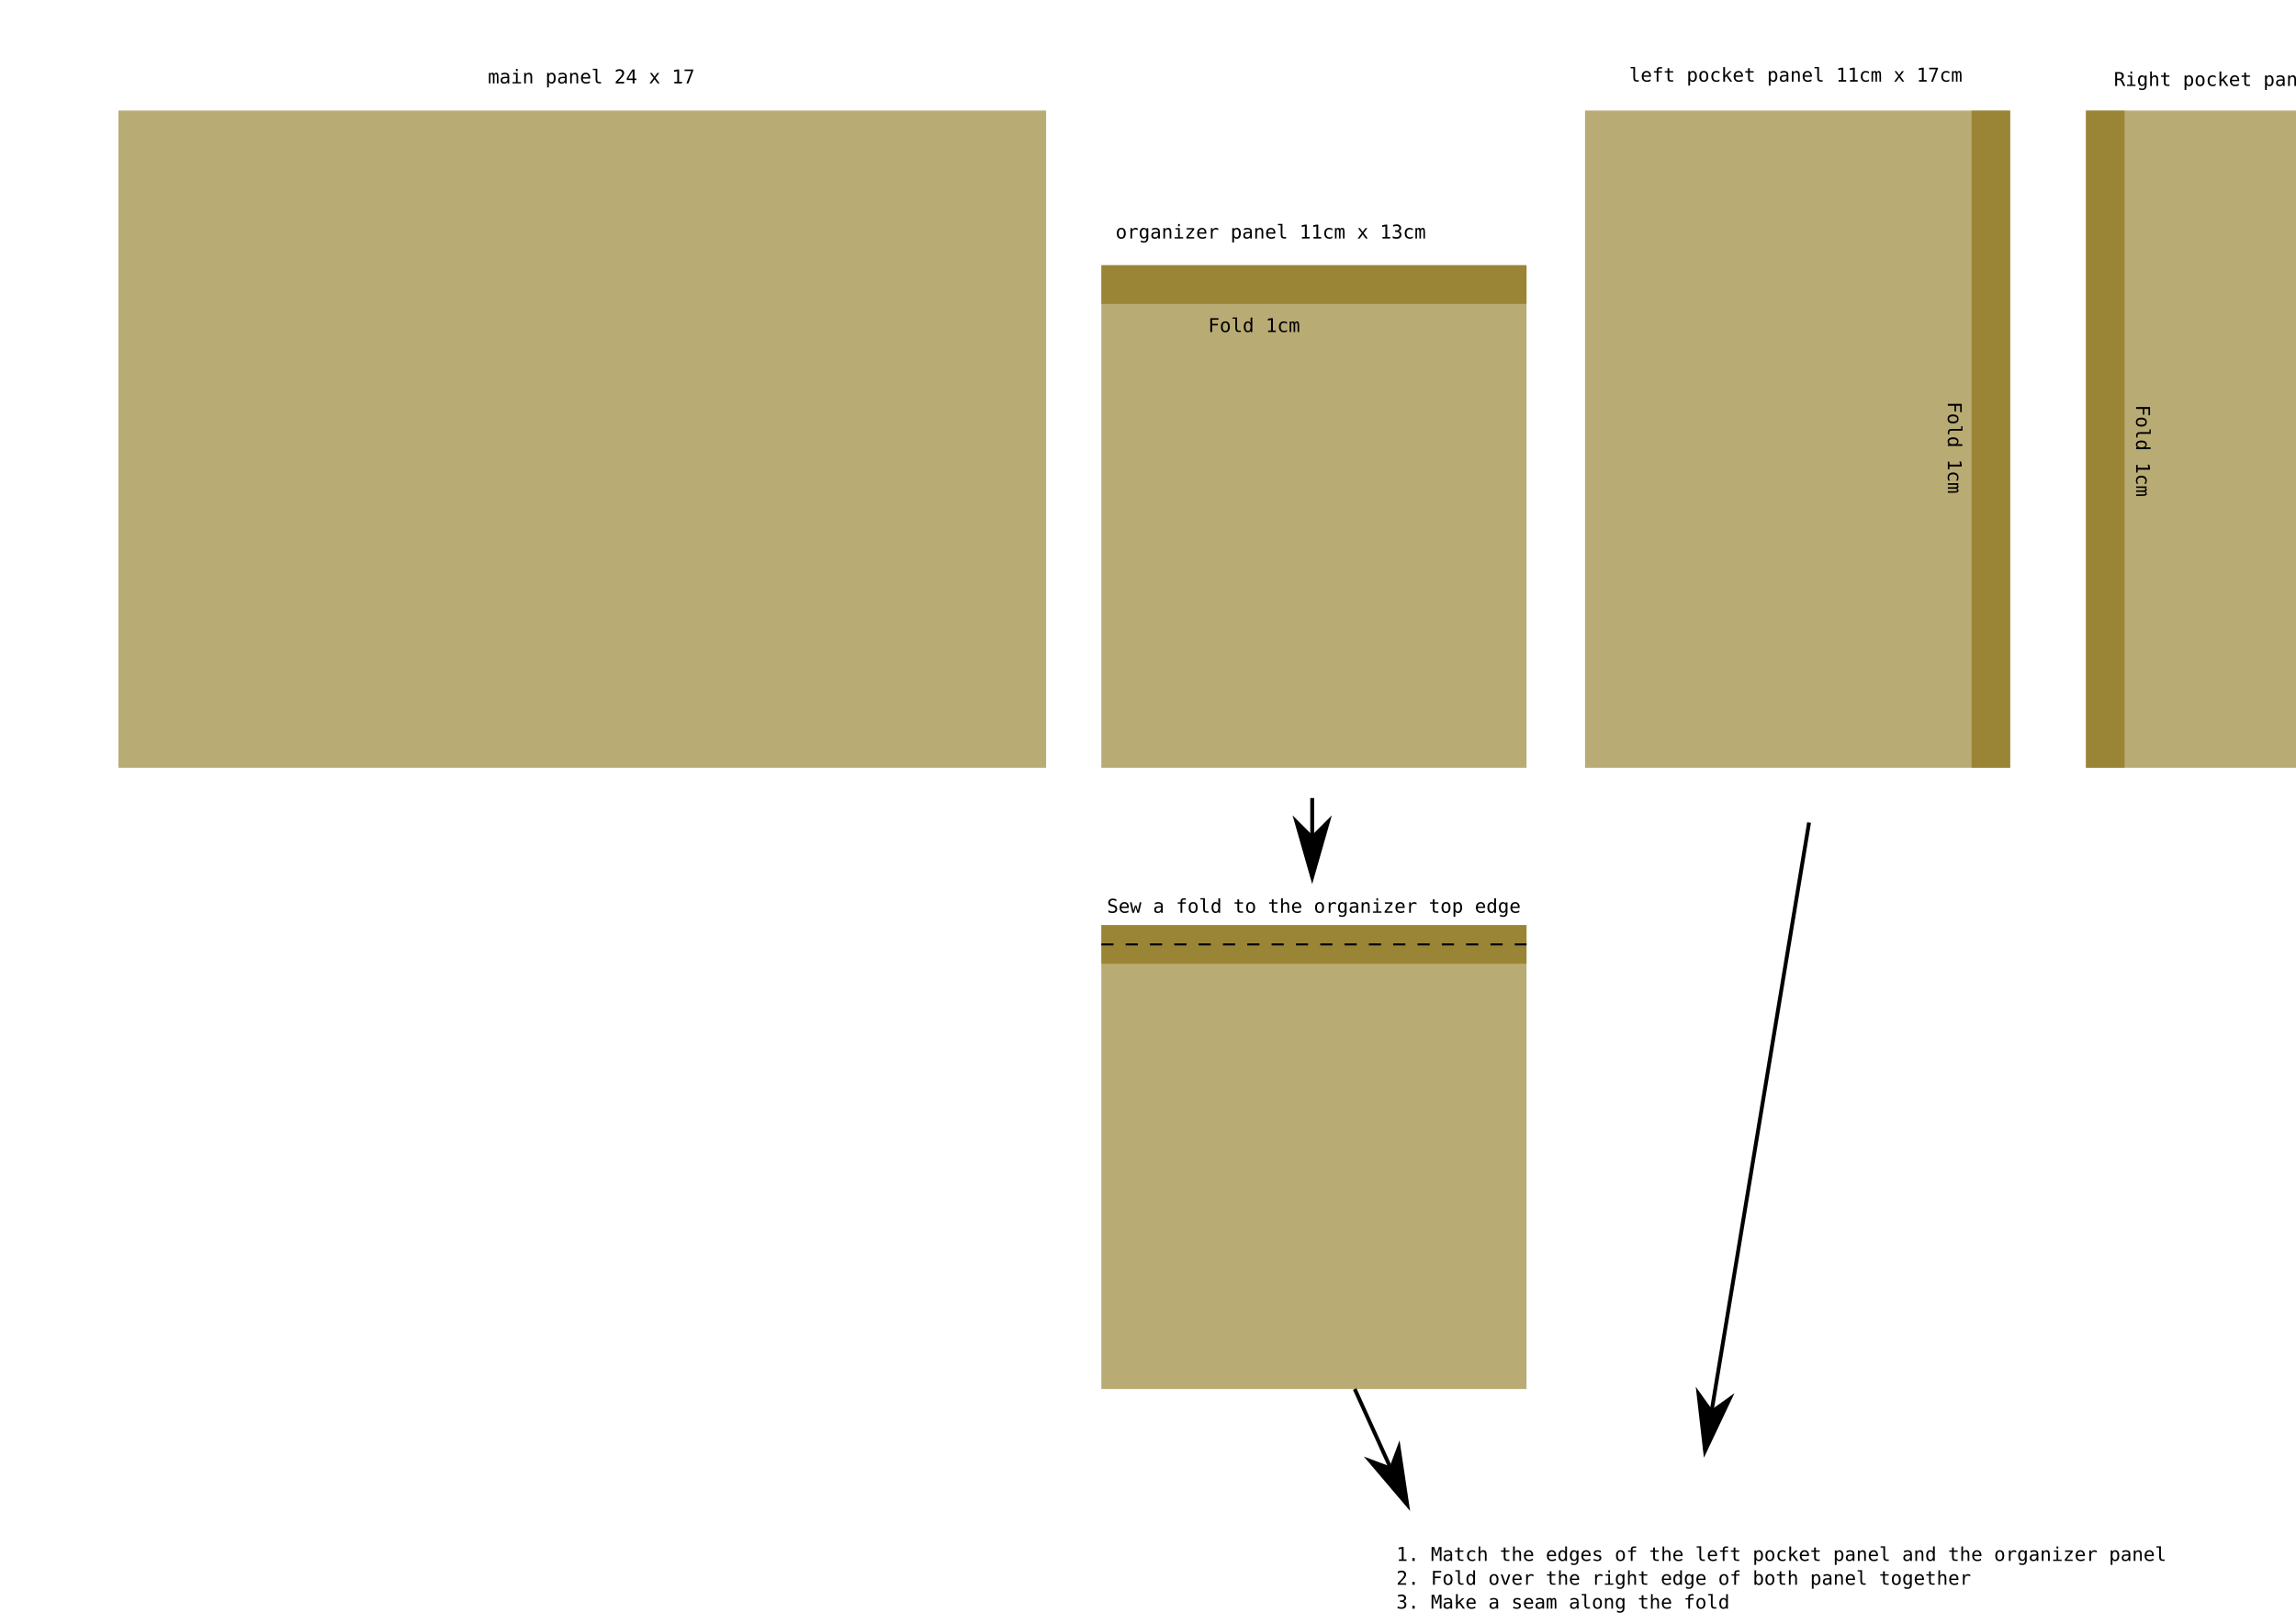
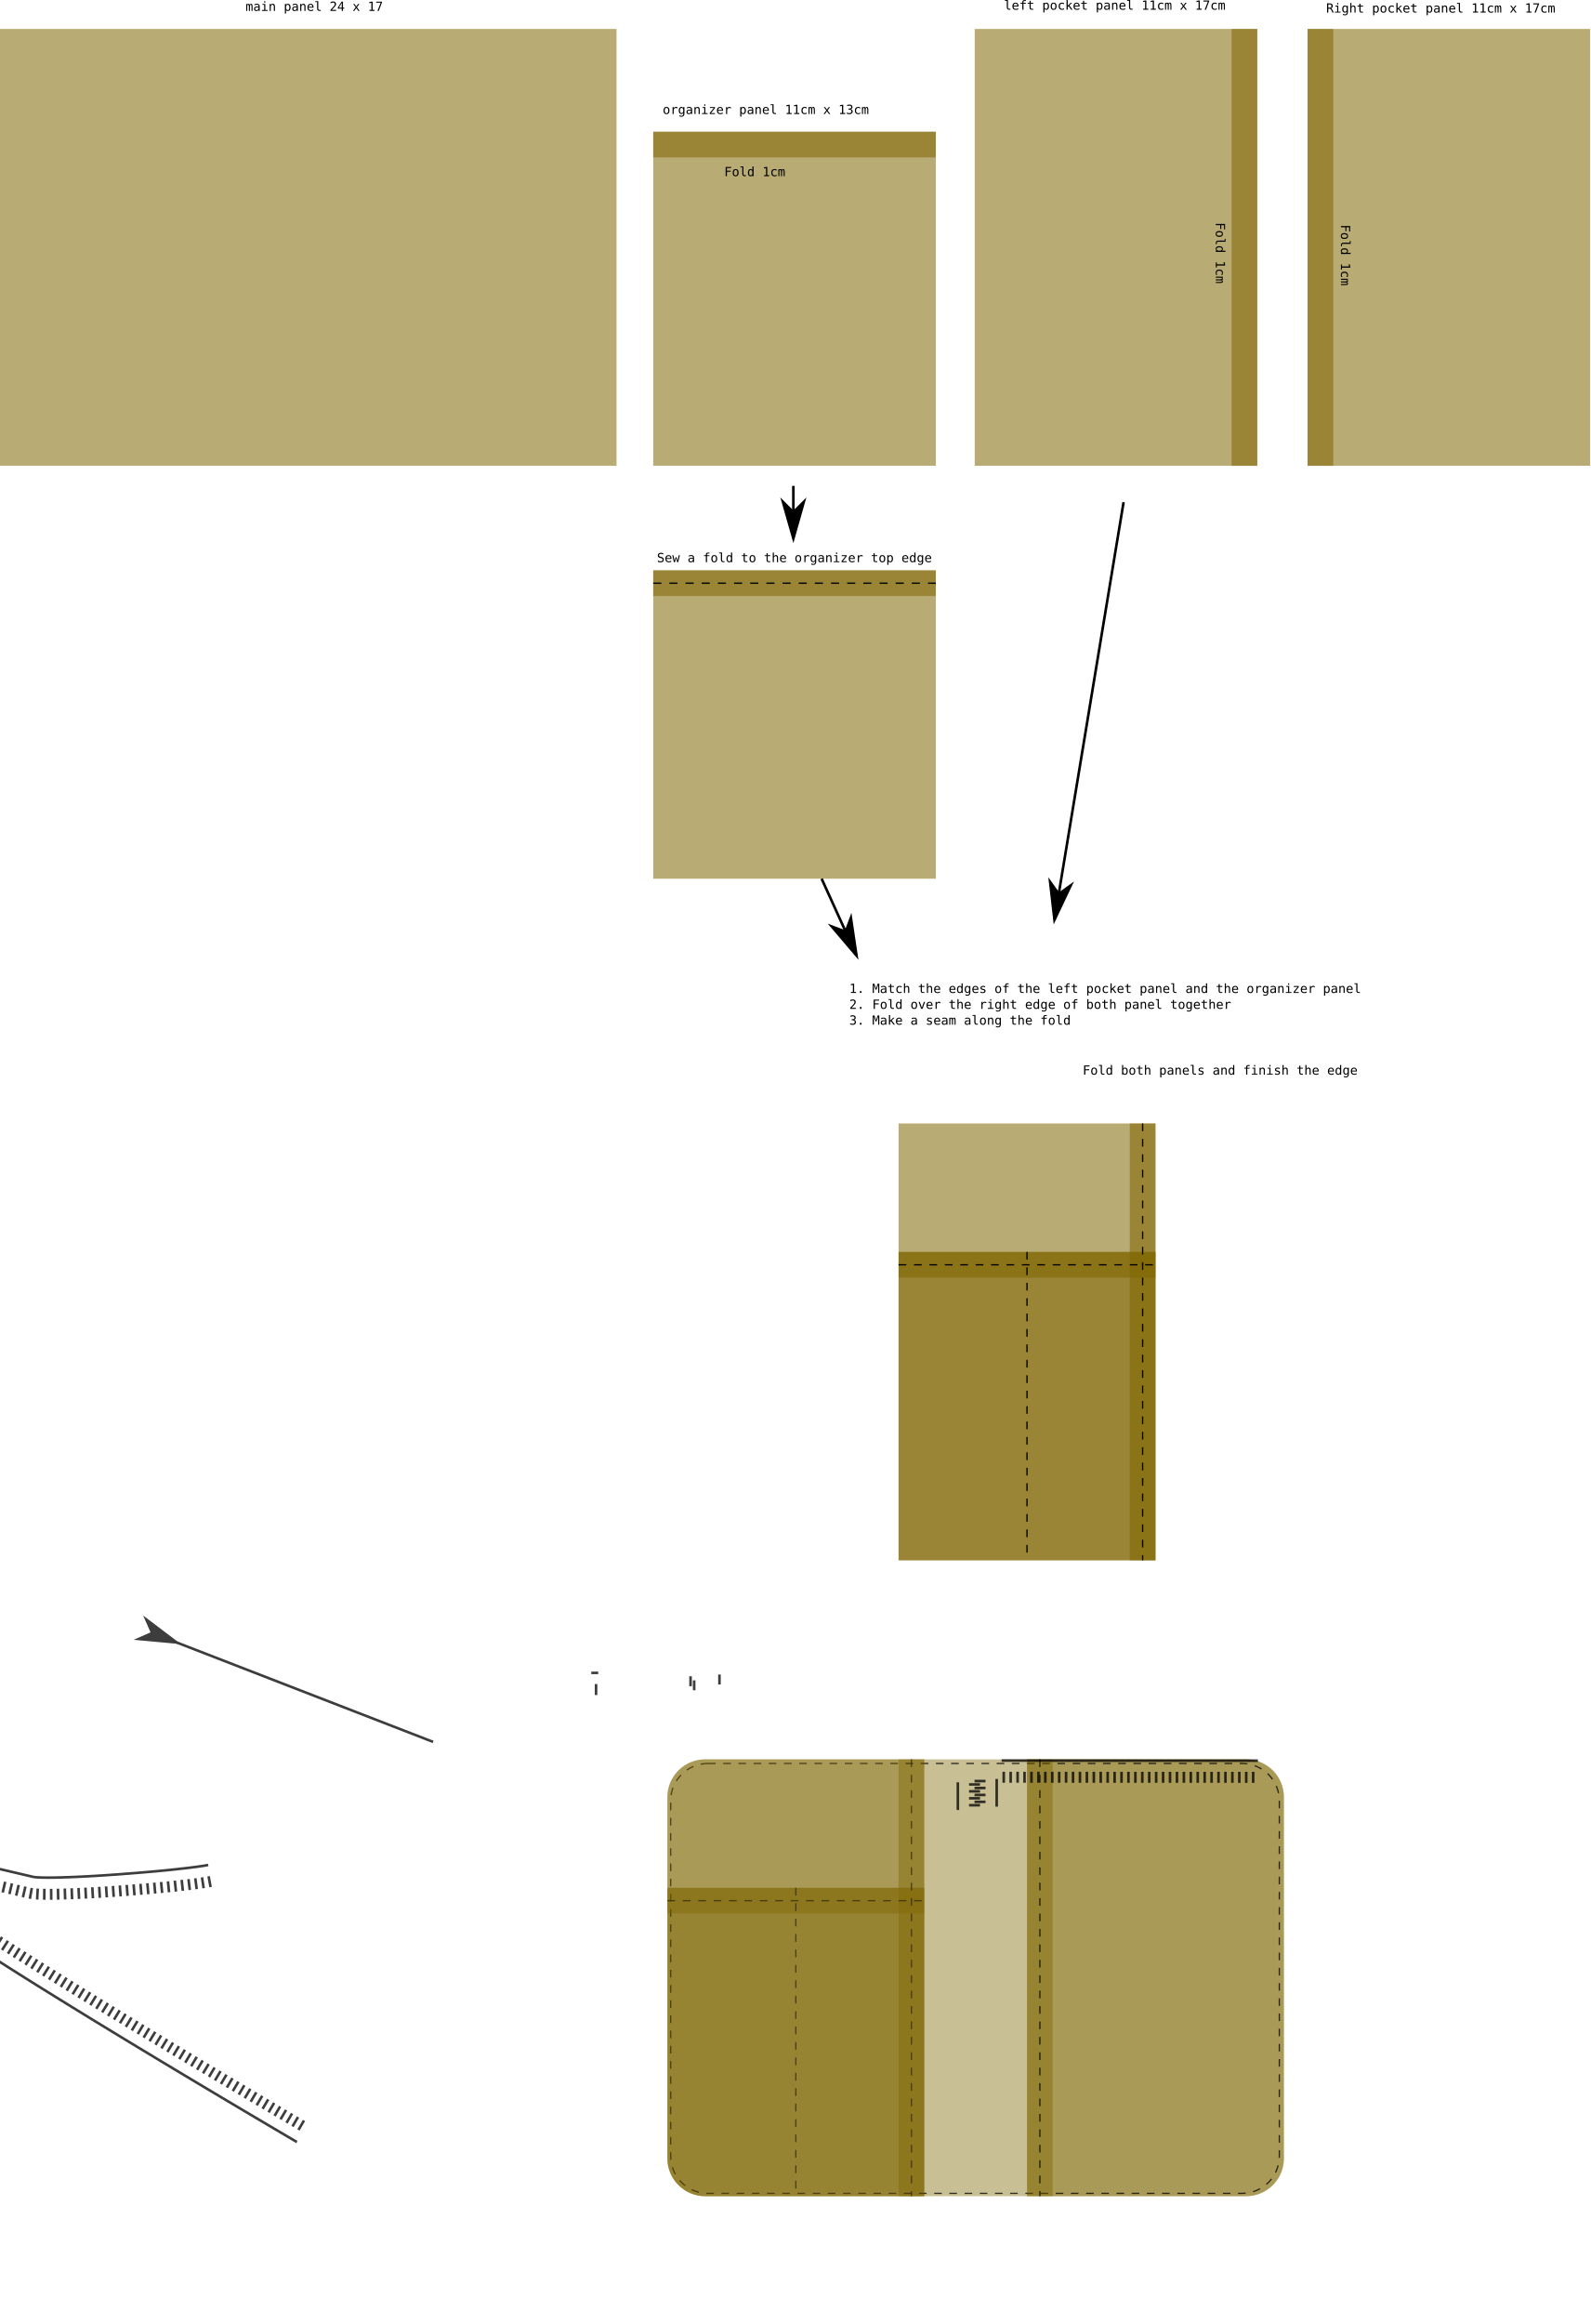
- <svg xmlns="http://www.w3.org/2000/svg" width="594mm" height="420mm" viewBox="0 0 594 420" version="1.1" id="svg5">
+ <svg xmlns="http://www.w3.org/2000/svg" width="619.009mm" height="904.408mm" viewBox="0 0 619.009 904.408" version="1.1" id="svg5">
  <defs id="defs2">
-     <marker style="overflow:visible;" id="marker68234" refX="0.0" refY="0.0" orient="auto">
-       <path transform="scale(0.8) rotate(180) translate(12.5,0)" style="fill-rule:evenodd;fill:context-stroke;stroke:context-stroke;stroke-width:1.0pt;" d="M 0.0,0.0 L 5.0,-5.0 L -12.5,0.0 L 5.0,5.0 L 0.0,0.0 z " id="path68232" />
+     <marker style="overflow:visible" id="Stop" refX="0" refY="0" orient="auto" markerWidth="1" markerHeight="8" viewBox="0 0 1 8" preserveAspectRatio="xMidYMid">
+       <path style="fill:none;stroke:context-stroke;stroke-width:1" d="M 0,4 V -4" id="path171" />
    </marker>
-     <marker style="overflow:visible" id="Tail" refX="0.0" refY="0.0" orient="auto">
+     <marker style="overflow:visible" id="marker68234" refX="0" refY="0" orient="auto">
+       <path transform="matrix(-0.8,0,0,-0.8,-10,0)" style="fill:context-stroke;fill-rule:evenodd;stroke:context-stroke;stroke-width:1pt" d="M 0,0 5,-5 -12.5,0 5,5 Z" id="path68232" />
+     </marker>
+     <marker style="overflow:visible" id="Tail" refX="0" refY="0" orient="auto">
      <g transform="scale(-1.2)" id="g67881">
-         <path style="fill:none;fill-rule:evenodd;stroke:context-stroke;stroke-width:0.8;stroke-linecap:round" d="M -3.805,-3.959 L 0.544,0" id="path67869" />
-         <path style="fill:none;fill-rule:evenodd;stroke:context-stroke;stroke-width:0.8;stroke-linecap:round" d="M -1.287,-3.959 L 3.062,0" id="path67871" />
-         <path style="fill:none;fill-rule:evenodd;stroke:context-stroke;stroke-width:0.8;stroke-linecap:round" d="M 1.305,-3.959 L 5.654,0" id="path67873" />
-         <path style="fill:none;fill-rule:evenodd;stroke:context-stroke;stroke-width:0.8;stroke-linecap:round" d="M -3.805,4.178 L 0.544,0.22" id="path67875" />
-         <path style="fill:none;fill-rule:evenodd;stroke:context-stroke;stroke-width:0.8;stroke-linecap:round" d="M -1.287,4.178 L 3.062,0.22" id="path67877" />
-         <path style="fill:none;fill-rule:evenodd;stroke:context-stroke;stroke-width:0.8;stroke-linecap:round" d="M 1.305,4.178 L 5.654,0.22" id="path67879" />
+         <path style="fill:none;fill-rule:evenodd;stroke:context-stroke;stroke-width:0.8;stroke-linecap:round" d="M -3.805,-3.959 0.544,0" id="path67869" />
+         <path style="fill:none;fill-rule:evenodd;stroke:context-stroke;stroke-width:0.8;stroke-linecap:round" d="M -1.287,-3.959 3.062,0" id="path67871" />
+         <path style="fill:none;fill-rule:evenodd;stroke:context-stroke;stroke-width:0.8;stroke-linecap:round" d="M 1.305,-3.959 5.654,0" id="path67873" />
+         <path style="fill:none;fill-rule:evenodd;stroke:context-stroke;stroke-width:0.8;stroke-linecap:round" d="M -3.805,4.178 0.544,0.22" id="path67875" />
+         <path style="fill:none;fill-rule:evenodd;stroke:context-stroke;stroke-width:0.8;stroke-linecap:round" d="M -1.287,4.178 3.062,0.22" id="path67877" />
+         <path style="fill:none;fill-rule:evenodd;stroke:context-stroke;stroke-width:0.8;stroke-linecap:round" d="M 1.305,4.178 5.654,0.22" id="path67879" />
      </g>
    </marker>
-     <marker style="overflow:visible;" id="Arrow1Lend" refX="0.0" refY="0.0" orient="auto">
-       <path transform="scale(0.8) rotate(180) translate(12.5,0)" style="fill-rule:evenodd;fill:context-stroke;stroke:context-stroke;stroke-width:1.0pt;" d="M 0.0,0.0 L 5.0,-5.0 L -12.5,0.0 L 5.0,5.0 L 0.0,0.0 z " id="path67836" />
+     <marker style="overflow:visible" id="Arrow1Lend" refX="0" refY="0" orient="auto" viewBox="0 0 17.774 10.156" markerWidth="17.774" markerHeight="10.156" preserveAspectRatio="xMidYMid">
+       <path transform="matrix(-0.8,0,0,-0.8,-10,0)" style="fill:context-stroke;fill-rule:evenodd;stroke:context-stroke;stroke-width:1pt" d="M 0,0 5,-5 -12.5,0 5,5 Z" id="path67836" />
    </marker>
-     <rect x="1569.808" y="948.733" width="494.164" height="690.374" id="rect67511" />
+     <rect x="1569.808" y="948.733" width="494.164" height="690.375" id="rect67511" />
  </defs>
-   <g id="layer1">
+   <g id="layer1" transform="translate(-30.64033,-17.33185)">
    <rect style="vector-effect:non-scaling-stroke;fill:#806600;fill-opacity:0.544;stroke:#000000;stroke-width:0.012;-inkscape-stroke:hairline" id="rect846" width="240" height="170" x="30.64" y="28.598" />
    <text xml:space="preserve" style="font-size:4.939px;line-height:1.25;font-family:monospace;-inkscape-font-specification:monospace;letter-spacing:0px;stroke-width:0.265" x="126.222" y="21.566" id="text2044">
      <tspan id="tspan2042" style="font-size:4.939px;stroke-width:0.265" x="126.222" y="21.566">main panel 24 x 17</tspan>
    </text>
    <rect style="vector-effect:non-scaling-stroke;fill:#806600;fill-opacity:0.544;stroke:#000000;stroke-width:0.008;-inkscape-stroke:hairline" id="rect10664" width="110" height="170" x="410.07" y="28.598" />
    <rect style="vector-effect:non-scaling-stroke;fill:#806600;fill-opacity:0.544;stroke:#000000;stroke-width:0.008;-inkscape-stroke:hairline" id="rect10666" width="110" height="170" x="539.649" y="28.598" />
    <text xml:space="preserve" style="font-size:4.939px;line-height:1.25;font-family:monospace;-inkscape-font-specification:monospace;letter-spacing:0px;stroke-width:0.265" x="421.463" y="21.111" id="text13200">
      <tspan id="tspan13198" style="stroke-width:0.265" x="421.463" y="21.111">left pocket panel 11cm x 17cm</tspan>
    </text>
    <text xml:space="preserve" style="font-size:4.939px;line-height:1.25;font-family:monospace;-inkscape-font-specification:monospace;letter-spacing:0px;stroke-width:0.265" x="546.884" y="22.237" id="text22246">
      <tspan id="tspan22244" style="stroke-width:0.265" x="546.884" y="22.237">Right pocket panel 11cm x 17cm</tspan>
    </text>
    <rect style="vector-effect:non-scaling-stroke;fill:#806600;fill-opacity:0.544;stroke:#000000;stroke-width:0.007;-inkscape-stroke:hairline" id="rect25078" width="110" height="130" x="284.928" y="68.598" />
    <rect style="vector-effect:non-scaling-stroke;fill:#806600;fill-opacity:0.544;stroke:#000000;stroke-width:0.003;-inkscape-stroke:hairline" id="rect25080" width="10" height="170" x="510.07" y="28.598" />
    <rect style="vector-effect:non-scaling-stroke;fill:#806600;fill-opacity:0.544;stroke:#000000;stroke-width:0.003;-inkscape-stroke:hairline" id="rect25082" width="10" height="170" x="539.649" y="28.598" />
    <text xml:space="preserve" style="font-size:4.939px;line-height:1.25;font-family:monospace;-inkscape-font-specification:monospace;letter-spacing:0px;stroke-width:0.265" x="104.729" y="-552.641" id="text25900" transform="rotate(90)">
      <tspan id="tspan25898" style="stroke-width:0.265" x="104.729" y="-552.641">Fold 1cm</tspan>
    </text>
    <text xml:space="preserve" style="font-size:4.939px;line-height:1.25;font-family:monospace;-inkscape-font-specification:monospace;letter-spacing:0px;stroke-width:0.265" x="103.912" y="-503.93" id="text26038" transform="rotate(90)">
      <tspan id="tspan26036" style="stroke-width:0.265" x="103.912" y="-503.93">Fold 1cm</tspan>
      <tspan style="stroke-width:0.265" x="103.912" y="-497.756" id="tspan31786" />
    </text>
    <rect style="vector-effect:non-scaling-stroke;fill:#806600;fill-opacity:0.544;stroke:#000000;stroke-width:0.002;-inkscape-stroke:hairline" id="rect26040" width="110" height="10" x="284.928" y="68.598" />
    <text xml:space="preserve" style="font-size:4.939px;line-height:1.25;font-family:monospace;-inkscape-font-specification:monospace;letter-spacing:0px;stroke-width:0.265" x="312.555" y="85.891" id="text28178">
      <tspan id="tspan28176" style="stroke-width:0.265" x="312.555" y="85.891">Fold 1cm</tspan>
    </text>
    <rect style="vector-effect:non-scaling-stroke;fill:#806600;fill-opacity:0.544;stroke:#000000;stroke-width:0.003;-inkscape-stroke:hairline" id="rect44542" width="10" height="170" x="470.436" y="454.537" />
    <rect style="vector-effect:non-scaling-stroke;fill:#806600;fill-opacity:0.544;stroke:#000000;stroke-width:0.008;-inkscape-stroke:hairline" id="rect44524" width="100" height="170" x="380.436" y="454.537" />
    <rect style="vector-effect:non-scaling-stroke;fill:#806600;fill-opacity:0.544;stroke:#000000;stroke-width:0.002;-inkscape-stroke:hairline" id="rect44624" width="110" height="10" x="284.928" y="239.288" />
    <rect style="vector-effect:non-scaling-stroke;fill:#806600;fill-opacity:0.544;stroke:#000000;stroke-width:0.007;-inkscape-stroke:hairline" id="rect44526" width="110" height="120" x="284.928" y="239.288" />
    <text xml:space="preserve" style="font-size:4.939px;line-height:1.25;font-family:monospace;-inkscape-font-specification:monospace;letter-spacing:0px;stroke-width:0.265" x="288.604" y="61.7" id="text51192">
      <tspan id="tspan51190" style="stroke-width:0.265" x="288.604" y="61.7">organizer panel 11cm x 13cm</tspan>
    </text>
    <path style="fill:none;stroke:#000000;stroke-width:0.524;stroke-linecap:butt;stroke-linejoin:miter;stroke-miterlimit:4;stroke-dasharray:3.146, 3.146;stroke-dashoffset:0;stroke-opacity:1" d="M 284.928,244.288 H 394.928" id="path55237" />
    <text xml:space="preserve" style="font-size:4.939px;line-height:1.25;font-family:monospace;-inkscape-font-specification:monospace;letter-spacing:0px;stroke-width:0.265" x="286.384" y="236.11" id="text57521">
      <tspan id="tspan57519" style="stroke-width:0.265" x="286.384" y="236.11">Sew a fold to the organizer top edge</tspan>
    </text>
    <rect style="vector-effect:non-scaling-stroke;fill:#806600;fill-opacity:0.544;stroke:#000000;stroke-width:0.002;-inkscape-stroke:hairline" id="rect67595" width="100" height="10" x="380.436" y="504.537" />
    <rect style="vector-effect:non-scaling-stroke;fill:#806600;fill-opacity:0.544;stroke:#000000;stroke-width:0.007;-inkscape-stroke:hairline" id="rect67597" width="100" height="120" x="380.436" y="504.537" />
    <path style="fill:none;stroke:#000000;stroke-width:0.5;stroke-linecap:butt;stroke-linejoin:miter;stroke-miterlimit:4;stroke-dasharray:3, 3;stroke-dashoffset:0;stroke-opacity:1" d="m 380.436,509.537 h 100" id="path67599" />
    <path style="fill:none;stroke:#000000;stroke-width:0.5;stroke-linecap:butt;stroke-linejoin:miter;stroke-miterlimit:4;stroke-dasharray:3, 3;stroke-dashoffset:0;stroke-opacity:1" d="M 475.436,454.537 V 624.537" id="path67634" />
-     <path style="fill:#000000;stroke:#000000;stroke-width:1;stroke-linecap:butt;stroke-linejoin:miter;stroke-opacity:1;stroke-miterlimit:4;stroke-dasharray:none;marker-end:url(#Arrow1Lend)" d="m 339.479,206.424 v 20.313" id="path67831" />
+     <path style="fill:#000000;stroke:#000000;stroke-width:1;stroke-linecap:butt;stroke-linejoin:miter;stroke-miterlimit:4;stroke-dasharray:none;stroke-opacity:1;marker-end:url(#Arrow1Lend)" d="m 339.479,206.424 v 20.313" id="path67831" />
    <path style="fill:#000000;stroke:#000000;stroke-width:1;stroke-linecap:butt;stroke-linejoin:miter;stroke-miterlimit:4;stroke-dasharray:none;stroke-opacity:1;marker-end:url(#Arrow1Lend)" d="m 350.475,359.288 13.531,29.788" id="path68404" />
    <path style="fill:#000000;stroke:#000000;stroke-width:1;stroke-linecap:butt;stroke-linejoin:miter;stroke-miterlimit:4;stroke-dasharray:none;stroke-opacity:1;marker-end:url(#Arrow1Lend)" d="m 468.023,212.758 -26.886,162.4" id="path68463" />
    <text xml:space="preserve" style="font-size:4.939px;line-height:1.25;font-family:monospace;-inkscape-font-specification:monospace;letter-spacing:0px;stroke-width:0.265" x="480.509" y="411.5" id="text74026">
      <tspan id="tspan74024" style="stroke-width:0.265" x="480.509" y="411.5" />
    </text>
    <text xml:space="preserve" style="font-size:4.939px;line-height:1.25;font-family:monospace;-inkscape-font-specification:monospace;letter-spacing:0px;stroke-width:0.265" x="361.248" y="403.754" id="text75086">
      <tspan id="tspan75084" style="stroke-width:0.265" x="361.248" y="403.754">1. Match the edges of the left pocket panel and the organizer panel</tspan>
      <tspan style="stroke-width:0.265" x="361.248" y="409.928" id="tspan84028">2. Fold over the right edge of both panel together</tspan>
      <tspan style="stroke-width:0.265" x="361.248" y="416.101" id="tspan84086">3. Make a seam along the fold</tspan>
      <tspan style="stroke-width:0.265" x="361.248" y="422.275" id="tspan84030" />
    </text>
    <text xml:space="preserve" style="font-size:4.939px;line-height:1.25;font-family:monospace;-inkscape-font-specification:monospace;letter-spacing:0px;stroke-width:0.265" x="452.096" y="435.548" id="text86688">
      <tspan id="tspan86686" style="stroke-width:0.265" x="452.096" y="435.548">Fold both panels and finish the edge</tspan>
    </text>
-     <path style="fill:none;stroke:#000000;stroke-width:0.001;stroke-linecap:butt;stroke-linejoin:miter;stroke-opacity:1;vector-effect:non-scaling-stroke;-inkscape-stroke:hairline;stroke-miterlimit:4;stroke-dasharray:none" d="m 475.436,454.537 16.577,-17.773" id="path90429" />
+     <path style="vector-effect:non-scaling-stroke;fill:none;stroke:#000000;stroke-width:0.001;stroke-linecap:butt;stroke-linejoin:miter;stroke-miterlimit:4;stroke-dasharray:none;stroke-opacity:1;-inkscape-stroke:hairline" d="m 475.436,454.537 16.577,-17.773" id="path90429" />
+     <path style="fill:none;stroke:#000000;stroke-width:0.5;stroke-linecap:butt;stroke-linejoin:miter;stroke-miterlimit:4;stroke-dasharray:3, 3;stroke-dashoffset:0;stroke-opacity:1" d="M 430.436,504.537 V 624.537" id="path263" />
+     <path id="path989" style="opacity:0.758;vector-effect:non-scaling-stroke;fill:#806600;fill-opacity:0.544;stroke:#000000;stroke-width:0.008;-inkscape-stroke:hairline" d="m 515.705,702.002 c 8.161,0 14.73,6.57 14.73,14.73 v 140.539 c 0,8.161 -6.57,14.73 -14.73,14.73 H 430.436 V 702.002 Z" />
+     <path id="rect981" style="opacity:0.758;vector-effect:non-scaling-stroke;fill:#806600;fill-opacity:0.544;stroke:#000000;stroke-width:0.012;-inkscape-stroke:hairline" d="m 305.166,702.002 h 210.539 c 8.161,0 14.73,6.57 14.73,14.73 v 140.539 c 0,8.161 -6.57,14.73 -14.73,14.73 H 305.166 c -8.161,0 -14.73,-6.57 -14.73,-14.73 V 716.733 c 0,-8.161 6.57,-14.73 14.73,-14.73 z" />
+     <path id="rect243" style="opacity:0.758;vector-effect:non-scaling-stroke;fill:#806600;fill-opacity:0.544;stroke:#000000;stroke-width:0.008;-inkscape-stroke:hairline" d="m 290.436,752.002 v 105.27 c 0,8.161 6.57,14.73 14.73,14.73 h 85.27 V 752.002 Z" />
+     <rect style="opacity:0.758;vector-effect:non-scaling-stroke;fill:#806600;fill-opacity:0.544;stroke:#000000;stroke-width:0.003;-inkscape-stroke:hairline" id="rect241" width="10" height="170" x="380.436" y="702.002" />
+     <path id="rect981-3" style="opacity:0.758;fill:none;fill-opacity:0.544;stroke:#000000;stroke-width:0.493;stroke-dasharray:2.957, 2.957;stroke-dashoffset:0" d="m 306.264,703.611 h 207.844 c 8.056,0 14.542,6.465 14.542,14.495 v 138.296 c 0,8.03 -6.486,14.495 -14.542,14.495 H 306.264 c -8.056,0 -14.542,-6.465 -14.542,-14.495 V 718.107 c 0,-8.03 6.486,-14.495 14.542,-14.495 z" />
+     <rect style="opacity:0.758;vector-effect:non-scaling-stroke;fill:#806600;fill-opacity:0.544;stroke:#000000;stroke-width:0.002;-inkscape-stroke:hairline" id="rect245" width="100" height="10" x="290.436" y="752.002" />
+     <path style="opacity:0.758;fill:none;stroke:#000000;stroke-width:0.5;stroke-linecap:butt;stroke-linejoin:miter;stroke-miterlimit:4;stroke-dasharray:3, 3;stroke-dashoffset:0;stroke-opacity:1" d="M 290.436,757.002 H 390.436" id="path249" />
+     <path style="opacity:0.758;fill:none;stroke:#000000;stroke-width:0.5;stroke-linecap:butt;stroke-linejoin:miter;stroke-miterlimit:4;stroke-dasharray:3, 3;stroke-dashoffset:0;stroke-opacity:1" d="M 385.436,702.002 V 872.002" id="path251" />
+     <rect style="opacity:0.758;vector-effect:non-scaling-stroke;fill:#806600;fill-opacity:0.544;stroke:#000000;stroke-width:0.003;-inkscape-stroke:hairline" id="rect255" width="10" height="170" x="430.436" y="702.002" />
+     <path style="opacity:0.758;fill:none;stroke:#000000;stroke-width:0.5;stroke-linecap:butt;stroke-linejoin:miter;stroke-miterlimit:4;stroke-dasharray:3, 3;stroke-dashoffset:0;stroke-opacity:1" d="M 435.436,702.002 V 872.002" id="path261" />
+     <path style="opacity:0.758;fill:none;stroke:#000000;stroke-width:0.5;stroke-linecap:butt;stroke-linejoin:miter;stroke-miterlimit:4;stroke-dasharray:3, 3;stroke-dashoffset:0;stroke-opacity:1" d="M 340.436,752.002 V 872.002" id="path435" />
+     <path id="path986" style="opacity:0.758;vector-effect:non-scaling-stroke;fill:#806600;fill-opacity:0.544;stroke:#000000;stroke-width:0.008;-inkscape-stroke:hairline" d="m 305.166,702.002 c -8.161,0 -14.73,6.57 -14.73,14.73 v 140.539 c 0,8.161 6.57,14.73 14.73,14.73 h 85.27 V 702.002 Z" />
+     <g id="g11333" transform="translate(-85.7714,-24.74109)">
+       <g id="g4472" transform="rotate(-90,385.8229,696.8172)">
+         <path id="path4468" style="opacity:0.758;fill:none;fill-opacity:1;stroke:#000000;stroke-width:1;stroke-dasharray:none;stroke-dashoffset:0" d="m 384.355,696.225 h 3.879 m -5.452,1.406 h 3.865" />
+       </g>
+     </g>
+     <g id="g44813" transform="translate(-99.55993,-41.99649)">
+       <g id="g44811" transform="rotate(-90,385.8229,696.8172)">
+         <path id="path44809" style="opacity:0.758;fill:none;fill-opacity:1;stroke:#000000;stroke-width:1;stroke-dasharray:none;stroke-dashoffset:0" d="m 384.355,696.225 h 3.879" class="UnoptimicedTransforms" transform="translate(-16.58287,25.03894)" />
+       </g>
+     </g>
+     <path id="path44853" style="opacity:0.758;fill:none;fill-opacity:1;stroke:#000000;stroke-width:1;stroke-dasharray:none;stroke-dashoffset:0" d="m 262.674,672.699 v 4.274 m 0.834,-8.634 -2.697,0.015" />
+     <path style="opacity:0.758;fill:none;fill-opacity:1;stroke:#000000;stroke-width:1;stroke-dasharray:none;stroke-dashoffset:0" d="m 412.654,732.51 2.165,-3.686 m -5.093,7.022 c 0.169,0.098 0.337,0.196 0.506,0.293 0.454,0.263 0.909,0.527 1.364,0.791 0,0 0,0 0,0 0.117,0.068 0.234,0.136 0.352,0.204 0.03,0.017 0.06,0.035 0.09,0.052 0.008,0.004 0.015,0.009 0.023,0.013 m -1.733,-6.056 2.167,-3.684 m -5.098,7.018 c 0.779,0.452 1.558,0.905 2.337,1.357 m -1.733,-6.06 2.17,-3.683 m -5.102,7.015 c 0.007,0.004 0.013,0.008 0.02,0.012 0.771,0.449 1.543,0.897 2.315,1.346 m -1.728,-6.06 2.172,-3.682 m -5.105,7.012 c 0.778,0.453 1.556,0.906 2.334,1.359 m -1.725,-6.061 2.173,-3.681 m -5.109,7.01 c 0.778,0.453 1.556,0.907 2.333,1.36 m -1.721,-6.062 2.175,-3.68 m -5.112,7.007 c 0.777,0.454 1.555,0.908 2.333,1.361 m -1.718,-6.062 2.177,-3.679 m -5.115,7.005 c 0.777,0.454 1.555,0.908 2.332,1.362 m -1.715,-6.063 2.179,-3.678 m -5.119,7.003 c 0.777,0.455 1.554,0.909 2.331,1.363 m -1.713,-6.064 2.18,-3.677 m -5.122,7 c 0.777,0.455 1.554,0.91 2.331,1.364 m -1.71,-6.065 2.182,-3.676 m -5.125,6.998 c 0.777,0.455 1.553,0.91 2.33,1.365 m -1.707,-6.065 2.183,-3.675 m -5.128,6.996 c 0.121,0.071 0.243,0.142 0.364,0.214 0.655,0.384 1.31,0.768 1.965,1.152 m -1.704,-6.066 2.185,-3.674 m -5.131,6.994 c 0.776,0.456 1.552,0.911 2.329,1.367 m -1.702,-6.067 2.186,-3.673 m -5.133,6.992 c 0.776,0.456 1.552,0.912 2.328,1.368 m -1.699,-6.067 2.188,-3.672 m -5.136,6.99 c 0.776,0.456 1.552,0.913 2.328,1.369 m -1.697,-6.068 2.19,-3.671 m -5.14,6.987 c 0.776,0.457 1.551,0.913 2.327,1.37 m -1.694,-6.069 2.191,-3.67 m -5.143,6.985 c 0.775,0.457 1.551,0.914 2.327,1.371 m -1.692,-6.07 2.193,-3.669 m -5.146,6.983 c 0.775,0.458 1.551,0.915 2.326,1.372 m -1.689,-6.071 2.195,-3.668 m -5.149,6.98 c 0.775,0.458 1.55,0.916 2.325,1.373 m -1.686,-6.072 2.196,-3.667 m -5.153,6.977 c 0.775,0.458 1.55,0.917 2.325,1.375 m -1.683,-6.072 2.198,-3.666 m -5.156,6.975 c 0.775,0.459 1.549,0.917 2.324,1.376 m -1.68,-6.073 2.2,-3.665 m -5.16,6.972 c 0.774,0.459 1.549,0.918 2.324,1.377 m -1.677,-6.074 2.202,-3.664 m -5.164,6.969 c 0.774,0.46 1.549,0.919 2.323,1.378 m -1.674,-6.075 2.204,-3.662 m -5.168,6.967 c 0.774,0.46 1.548,0.92 2.322,1.38 m -1.671,-6.076 2.206,-3.661 m -5.171,6.964 c 0.774,0.461 1.548,0.921 2.322,1.381 m -1.668,-6.077 2.208,-3.66 m -5.175,6.961 c 0.774,0.461 1.547,0.922 2.321,1.382 m -1.664,-6.078 2.211,-3.659 m -5.18,6.958 c 0.773,0.462 1.547,0.923 2.32,1.384 m -1.661,-6.079 2.213,-3.657 m -5.184,6.954 c 0.773,0.462 1.546,0.924 2.319,1.385 m -1.657,-6.08 2.215,-3.656 m -5.188,6.951 c 0.773,0.462 1.546,0.925 2.319,1.387 m -1.653,-6.081 2.217,-3.654 m -5.192,6.948 c 0.772,0.463 1.545,0.926 2.318,1.388 m -1.65,-6.082 2.22,-3.653 m -5.197,6.945 c 0.772,0.464 1.545,0.927 2.317,1.39 m -1.646,-6.084 2.222,-3.652 m -5.202,6.941 c 0.772,0.464 1.544,0.928 2.316,1.391 m -1.642,-6.085 2.224,-3.65 m -5.206,6.938 c 0.772,0.465 1.543,0.929 2.315,1.393 m -1.638,-6.086 2.227,-3.649 m -5.211,6.934 c 0.771,0.465 1.543,0.93 2.315,1.395 m -1.634,-6.087 2.229,-3.647 m -5.216,6.93 c 0.771,0.466 1.542,0.931 2.314,1.396 m -1.63,-6.088 2.232,-3.645 m -5.221,6.927 c 0.418,0.253 0.837,0.506 1.255,0.759 0.352,0.213 0.705,0.426 1.057,0.639 m -1.626,-6.09 2.235,-3.644 m -5.226,6.923 c 0.771,0.467 1.541,0.934 2.312,1.4 m -1.621,-6.091 2.238,-3.642 m -5.232,6.918 c 0.77,0.468 1.541,0.935 2.311,1.402 m -1.617,-6.093 2.241,-3.64 m -5.238,6.914 c 0.77,0.468 1.54,0.936 2.311,1.404 m -1.612,-6.094 2.244,-3.638 m -5.245,6.909 c 0.77,0.469 1.54,0.938 2.31,1.407 m -1.606,-6.096 2.248,-3.636 m -5.252,6.903 c 0.769,0.47 1.539,0.94 2.309,1.409 m -1.601,-6.098 2.252,-3.633 m -5.259,6.898 c 0.769,0.471 1.538,0.942 2.307,1.412 m -1.595,-6.1 2.256,-3.631 m -5.267,6.892 c 0.769,0.472 1.537,0.943 2.306,1.414 m -1.588,-6.102 2.26,-3.628 m -5.275,6.886 c 0.768,0.473 1.536,0.945 2.305,1.417 m -1.581,-6.104 2.265,-3.625 m -5.284,6.879 c 0.768,0.474 1.536,0.947 2.304,1.42 m -1.574,-6.106 2.269,-3.622 m -5.293,6.872 c 0.767,0.475 1.535,0.95 2.302,1.424 m -1.567,-6.109 2.274,-3.619 m -5.302,6.865 c 0.767,0.476 1.533,0.952 2.301,1.427 m -1.559,-6.111 2.279,-3.616 m -5.312,6.857 c 0.089,0.056 0.179,0.112 0.269,0.167 0.677,0.421 1.353,0.842 2.03,1.263 m -1.55,-6.113 2.284,-3.613 m -5.321,6.85 c 0.766,0.478 1.531,0.956 2.297,1.433 m -1.542,-6.116 2.29,-3.61 m -5.332,6.842 c 0.031,0.019 2.265,1.418 2.296,1.438 m -1.535,-6.119 2.296,-3.605 m -5.345,6.832 c 0.026,0.017 2.269,1.426 2.295,1.443 m -1.525,-6.124 2.304,-3.601 m -5.36,6.82 c 0.764,0.484 1.529,0.967 2.294,1.449 m -1.514,-6.128 2.312,-3.595 m -5.376,6.807 c 0.764,0.486 1.528,0.971 2.292,1.455 m -1.501,-6.133 2.322,-3.589 m -5.395,6.792 c 0.763,0.489 1.526,0.976 2.29,1.462 m -1.487,-6.138 2.332,-3.582 m -5.415,6.776 c 0.762,0.491 1.525,0.981 2.288,1.47 m -1.471,-6.144 2.344,-3.575 m -5.437,6.758 c 0.761,0.494 1.523,0.987 2.285,1.478 m -1.453,-6.15 2.356,-3.566 m -5.461,6.739 c 0.76,0.497 1.52,0.993 2.281,1.487 m -1.433,-6.156 2.37,-3.557 m -5.487,6.718 c 0.759,0.5 1.518,0.999 2.278,1.496 m -1.412,-6.163 2.384,-3.548 m -5.516,6.695 c 0.378,0.252 0.756,0.503 1.134,0.753 0.38,0.252 0.76,0.503 1.14,0.754 m -1.39,-6.172 2.402,-3.536 m -5.553,6.664 c 0.758,0.511 1.517,1.019 2.275,1.524 m -1.367,-6.187 2.426,-3.519 m -5.6,6.624 c 0.758,0.519 1.516,1.034 2.274,1.545 m -1.335,-6.204 2.455,-3.499 m -5.657,6.576 c 0.756,0.528 1.514,1.051 2.271,1.569 m -1.293,-6.222 2.488,-3.476 m -5.721,6.522 c 0.291,0.207 0.581,0.412 0.871,0.616 0.464,0.328 0.928,0.653 1.393,0.978 m -1.245,-6.245 2.533,-3.444 m -5.82,6.434 c 0.763,0.563 1.524,1.111 2.278,1.648 m -1.199,-6.298 2.607,-3.387 m -5.975,6.29 c 0.767,0.595 1.534,1.172 2.297,1.735 m -1.114,-6.372 2.712,-3.304 m -6.201,6.072 c 0.272,0.228 0.54,0.448 0.803,0.659 0.504,0.407 1.009,0.806 1.513,1.198 m -1.014,-6.533 2.935,-3.107 m -6.74,5.491 c 0.272,0.282 0.523,0.521 0.747,0.718 0.604,0.565 1.195,1.083 1.766,1.562 m -1.122,-7.685 3.933,-1.714 m -4.746,-6.478 c -0.382,0.234 -0.796,0.508 -1.24,0.822 -1.658,1.609 -2.535,3.445 -2.623,5.476 0.092,1.993 0.358,3.25 0.754,3.765 0.442,0.895 0.82,1.512 1.112,1.86 0.52,0.67 1.002,1.221 1.429,1.663 m 5.788,-10.562 0.39,4.245 m 0.334,-8.659 c -1.052,0.066 -2.145,0.184 -3.277,0.369 -0.567,-0.042 -1.459,0.298 -2.66,1.033 m 8.237,2.904 -0.089,4.279 m 1.198,-8.618 c -1.079,-0.036 -2.216,-0.028 -3.408,0.047 m 5.187,4.451 -0.363,4.27 m 1.637,-8.53 c -0.957,-0.105 -1.977,-0.186 -3.055,-0.223 m 4.562,4.774 -0.502,4.244 m 1.914,-8.461 c -0.869,-0.107 -1.747,-0.203 -2.632,-0.286 -0.095,-0.011 -0.191,-0.022 -0.288,-0.032 m 4.268,4.905 -0.628,4.228 m 2.15,-8.405 c -0.948,-0.143 -1.905,-0.275 -2.872,-0.394 m 4.08,5.01 -0.726,4.213 m 2.329,-8.359 c -0.929,-0.16 -1.867,-0.313 -2.814,-0.455 m 3.913,5.091 -0.795,4.201 m 2.45,-8.322 c -0.91,-0.172 -1.829,-0.339 -2.757,-0.499 m 3.781,5.144 -0.841,4.191 m 2.539,-8.294 c -0.781,-0.155 -1.565,-0.307 -2.35,-0.456 -0.124,-0.024 -0.249,-0.047 -0.374,-0.071 m 3.696,5.18 -0.881,4.182 m 2.614,-8.27 c -0.9,-0.187 -1.802,-0.371 -2.708,-0.55 m 3.634,5.21 -0.914,4.175 m 2.676,-8.25 c -0.895,-0.193 -1.792,-0.383 -2.691,-0.57 m 3.58,5.234 -0.941,4.169 m 2.725,-8.235 c -0.89,-0.197 -1.782,-0.392 -2.676,-0.584 m 3.535,5.253 -0.96,4.165 m 2.759,-8.224 c -0.885,-0.2 -1.772,-0.398 -2.662,-0.595 m 3.498,5.266 -0.973,4.163 m 2.781,-8.217 c -0.881,-0.201 -1.763,-0.402 -2.648,-0.601 m 3.47,5.272 -0.978,4.162 m 2.788,-8.215 c -0.876,-0.201 -1.755,-0.402 -2.635,-0.603 m 3.451,5.273 -0.977,4.162 m 2.782,-8.216 c -0.873,-0.199 -1.747,-0.4 -2.624,-0.601 m 3.439,5.268 -0.969,4.163 m 2.762,-8.222 c -0.869,-0.196 -1.74,-0.395 -2.613,-0.594 m 3.306,5.223 -0.762,4.202 m 1.876,-8.451 c -0.23,-0.018 -0.369,-0.03 -0.413,-0.051 -0.465,-0.104 -0.931,-0.209 -1.398,-0.314 m 3.013,4.832 -0.231,4.268 m 1.181,-8.588 c -0.483,-0.015 -0.949,-0.035 -1.396,-0.067 -0.313,-0.031 -0.566,-0.05 -0.757,-0.064 m 3.782,4.531 -0.061,4.274 m 0.906,-8.624 c -0.308,-4.9e-4 -0.614,-0.002 -0.92,-0.005 -0.537,-0.006 -1.055,-0.015 -1.554,-0.03 m 4.265,4.394 0.028,4.274 m 0.738,-8.641 c -0.858,0.015 -1.711,0.024 -2.557,0.022 m 4.441,4.305 0.095,4.274 m 0.615,-8.652 c -0.871,0.028 -1.735,0.051 -2.594,0.066 m 4.55,4.238 0.139,4.272 m 0.536,-8.657 c -0.883,0.035 -1.76,0.068 -2.631,0.096 m 4.631,4.192 0.168,4.271 m 0.479,-8.66 c -0.775,0.036 -1.55,0.071 -2.325,0.103 -0.108,0.004 -0.215,0.009 -0.322,0.013 m 4.676,4.159 0.195,4.27 m 0.426,-8.663 c -0.883,0.047 -1.766,0.091 -2.649,0.133 m 4.705,4.13 0.22,4.269 m 0.376,-8.665 c -0.884,0.052 -1.768,0.102 -2.651,0.149 m 4.733,4.102 0.243,4.268 m 0.331,-8.667 c -0.885,0.057 -1.77,0.111 -2.654,0.164 m 4.758,4.077 0.264,4.266 m 0.289,-8.669 c -0.886,0.061 -1.771,0.12 -2.656,0.177 m 4.782,4.054 0.283,4.265 m 0.252,-8.67 c -0.887,0.065 -1.773,0.128 -2.659,0.189 m 4.804,4.033 0.3,4.264 m 0.218,-8.671 c -0.888,0.069 -1.775,0.135 -2.662,0.2 m 4.824,4.013 0.315,4.263 m 0.188,-8.672 c -0.888,0.071 -1.777,0.142 -2.664,0.21 m 4.841,3.997 0.328,4.262 m 0.163,-8.672 c -0.889,0.074 -1.778,0.147 -2.667,0.219 m 4.857,3.982 0.339,4.261 m 0.14,-8.673 c -0.68,0.059 -1.361,0.117 -2.041,0.174 -0.209,0.018 -0.418,0.035 -0.627,0.052 m 4.869,3.968 0.352,4.26 m 0.113,-8.673 c -0.887,0.079 -1.775,0.157 -2.664,0.234 m 4.877,3.954 0.366,4.259 m 0.082,-8.673 c -0.886,0.082 -1.772,0.163 -2.66,0.242 m 4.886,3.937 0.384,4.257 m 0.046,-8.674 c -0.884,0.086 -1.769,0.17 -2.655,0.252 m 4.898,3.917 0.403,4.255 m 0.005,-8.673 c -0.882,0.09 -1.766,0.178 -2.65,0.264 m 4.911,3.895 0.424,4.253 m -0.04,-8.673 c -0.881,0.094 -1.762,0.186 -2.644,0.276 m 4.926,3.87 0.448,4.251 m -0.089,-8.673 c -0.879,0.099 -1.758,0.196 -2.639,0.291 m 4.944,3.842 0.474,4.248 m -0.144,-8.672 c -0.877,0.105 -1.755,0.207 -2.633,0.306 m 4.963,3.812 0.503,4.245 m -0.199,-8.672 c -0.189,0.024 -0.379,0.048 -0.569,0.072 -0.687,0.086 -1.374,0.17 -2.062,0.252 m 4.98,3.779 0.539,4.241 m -0.297,-8.668 c -0.847,0.116 -1.71,0.228 -2.588,0.339 m 4.959,3.733 0.626,4.228 m -0.504,-8.656 c -0.813,0.133 -1.644,0.255 -2.491,0.371 m 4.936,3.635 0.761,4.208 m -0.925,-8.615 c -0.241,0.05 -0.548,0.106 -0.919,0.18 -0.448,0.083 -0.901,0.161 -1.361,0.236" id="path44856" class="UnoptimicedTransforms" transform="translate(-265.8343,113.7164)" />
+     <path style="opacity:0.758;fill:none;fill-opacity:1;stroke:#000000;stroke-width:1;stroke-dasharray:none;stroke-dashoffset:0" d="m 667.083,713.5 h -4.274 m 8.634,-0.834 -0.015,2.697 m -4.344,-4.56 h -4.274 m 8.634,-0.834 -0.015,2.697 m -4.344,-4.56 h -4.274 m 8.634,-0.834 -0.015,2.697 m -4.344,-4.56 h -4.274 m 8.634,-0.834 -0.011,1.987 -0.004,0.71" id="path46606" class="UnoptimicedTransforms" transform="translate(-252.8088,5.041624)" />
+     <path style="opacity:0.758;fill:none;fill-opacity:1;stroke:#000000;stroke-width:1;stroke-dasharray:none;stroke-dashoffset:0" d="m 667.083,713.5 h -4.274 m 8.634,-0.834 -0.015,2.697 m -4.344,-4.56 h -4.274 m 8.634,-0.834 -0.015,2.697 m -4.344,-4.56 h -4.274 m 8.634,-0.834 -0.015,2.697 m -4.344,-4.56 h -4.274 m 8.634,-0.834 -0.011,1.987 -0.004,0.71" id="path48088" class="UnoptimicedTransforms" transform="matrix(-1,0,0,1,1074.946,6.348982)" />
+     <path style="opacity:0.758;fill:#999999;fill-opacity:1;stroke:#000000;stroke-width:1;stroke-dasharray:none;stroke-dashoffset:0" d="m 667.083,801.566 h -4.274 m 8.634,-0.834 -0.015,2.697 m -4.344,-4.56 h -4.274 m 8.634,-0.834 -0.015,2.697 m -4.344,-4.56 h -4.274 m 8.634,-0.834 -0.015,2.697 m -4.344,-4.56 h -4.274 m 8.634,-0.834 -0.015,2.697 m -4.344,-4.56 h -4.274 m 8.634,-0.834 -0.015,2.697 m -4.344,-4.56 h -4.274 m 8.634,-0.834 -0.015,2.697 m -4.344,-4.56 h -4.274 m 8.634,-0.834 -0.015,2.697 m -4.344,-4.56 h -4.274 m 8.634,-0.834 -0.015,2.697 m -4.344,-4.56 h -4.274 m 8.634,-0.834 -0.015,2.697 m -4.344,-4.56 h -4.274 m 8.634,-0.834 -0.015,2.697 m -4.344,-4.56 h -4.274 m 8.634,-0.834 -0.015,2.697 m -4.344,-4.56 h -4.274 m 8.634,-0.834 -0.015,2.697 m -4.344,-4.56 h -4.274 m 8.634,-0.834 -0.015,2.697 m -4.344,-4.56 h -4.274 m 8.634,-0.834 -0.015,2.697 m -4.344,-4.56 h -4.274 m 8.634,-0.834 -0.015,2.697 m -4.344,-4.56 h -4.274 m 8.634,-0.834 -0.015,2.697 m -4.344,-4.56 h -4.274 m 8.634,-0.834 -0.015,2.697 m -4.344,-4.56 h -4.274 m 8.634,-0.834 -0.015,2.697 m -4.344,-4.56 h -4.274 m 8.634,-0.834 -0.015,2.697 m -4.344,-4.56 h -4.274 m 8.634,-0.834 -0.015,2.697 m -4.344,-4.56 h -4.274 m 8.634,-0.834 -0.015,2.697 m -4.344,-4.56 h -4.274 m 8.634,-0.834 -0.015,2.697 m -4.344,-4.56 h -4.274 m 8.634,-0.834 -0.015,2.697 m -4.344,-4.56 h -4.274 m 8.634,-0.834 -0.015,2.697 m -4.344,-4.56 h -4.274 m 8.634,-0.834 -0.015,2.697 m -4.344,-4.56 h -4.274 m 8.634,-0.834 -0.015,2.697 m -4.344,-4.56 h -4.274 m 8.634,-0.834 -0.015,2.697 m -4.344,-4.56 h -4.274 m 8.634,-0.834 -0.015,2.697 m -4.344,-4.56 h -4.274 m 8.634,-0.834 -0.015,2.697 m -4.344,-4.56 h -4.274 m 8.634,-0.834 -0.015,2.697 m -4.344,-4.56 h -4.274 m 8.634,-0.834 -0.015,2.697 m -4.344,-4.56 h -4.274 m 8.634,-0.834 -0.015,2.697 m -4.344,-4.56 h -4.274 m 8.634,-0.834 -0.015,2.697 m -4.344,-4.56 h -4.274 m 8.634,-0.834 -0.015,2.697 m -4.344,-4.56 h -4.274 m 8.634,-0.834 -0.015,2.697 m -4.344,-4.56 h -4.274 m 8.634,-0.834 -0.001,0.229 -0.014,2.468 m -4.344,-4.56 h -4.274 m 8.634,-0.834 -0.015,2.697" id="path48130" class="UnoptimicedTransforms" transform="rotate(-90,545.4223,828.5226)" />
+     <path style="opacity:0.758;fill:#999999;fill-opacity:1;stroke:#000000;stroke-width:1;stroke-dasharray:none;stroke-dashoffset:0;marker-mid:url(#Stop);marker-start:url(#Arrow1Lend)" d="m 99.274,656.466 99.973,38.746" id="path48226" />
  </g>
</svg>
